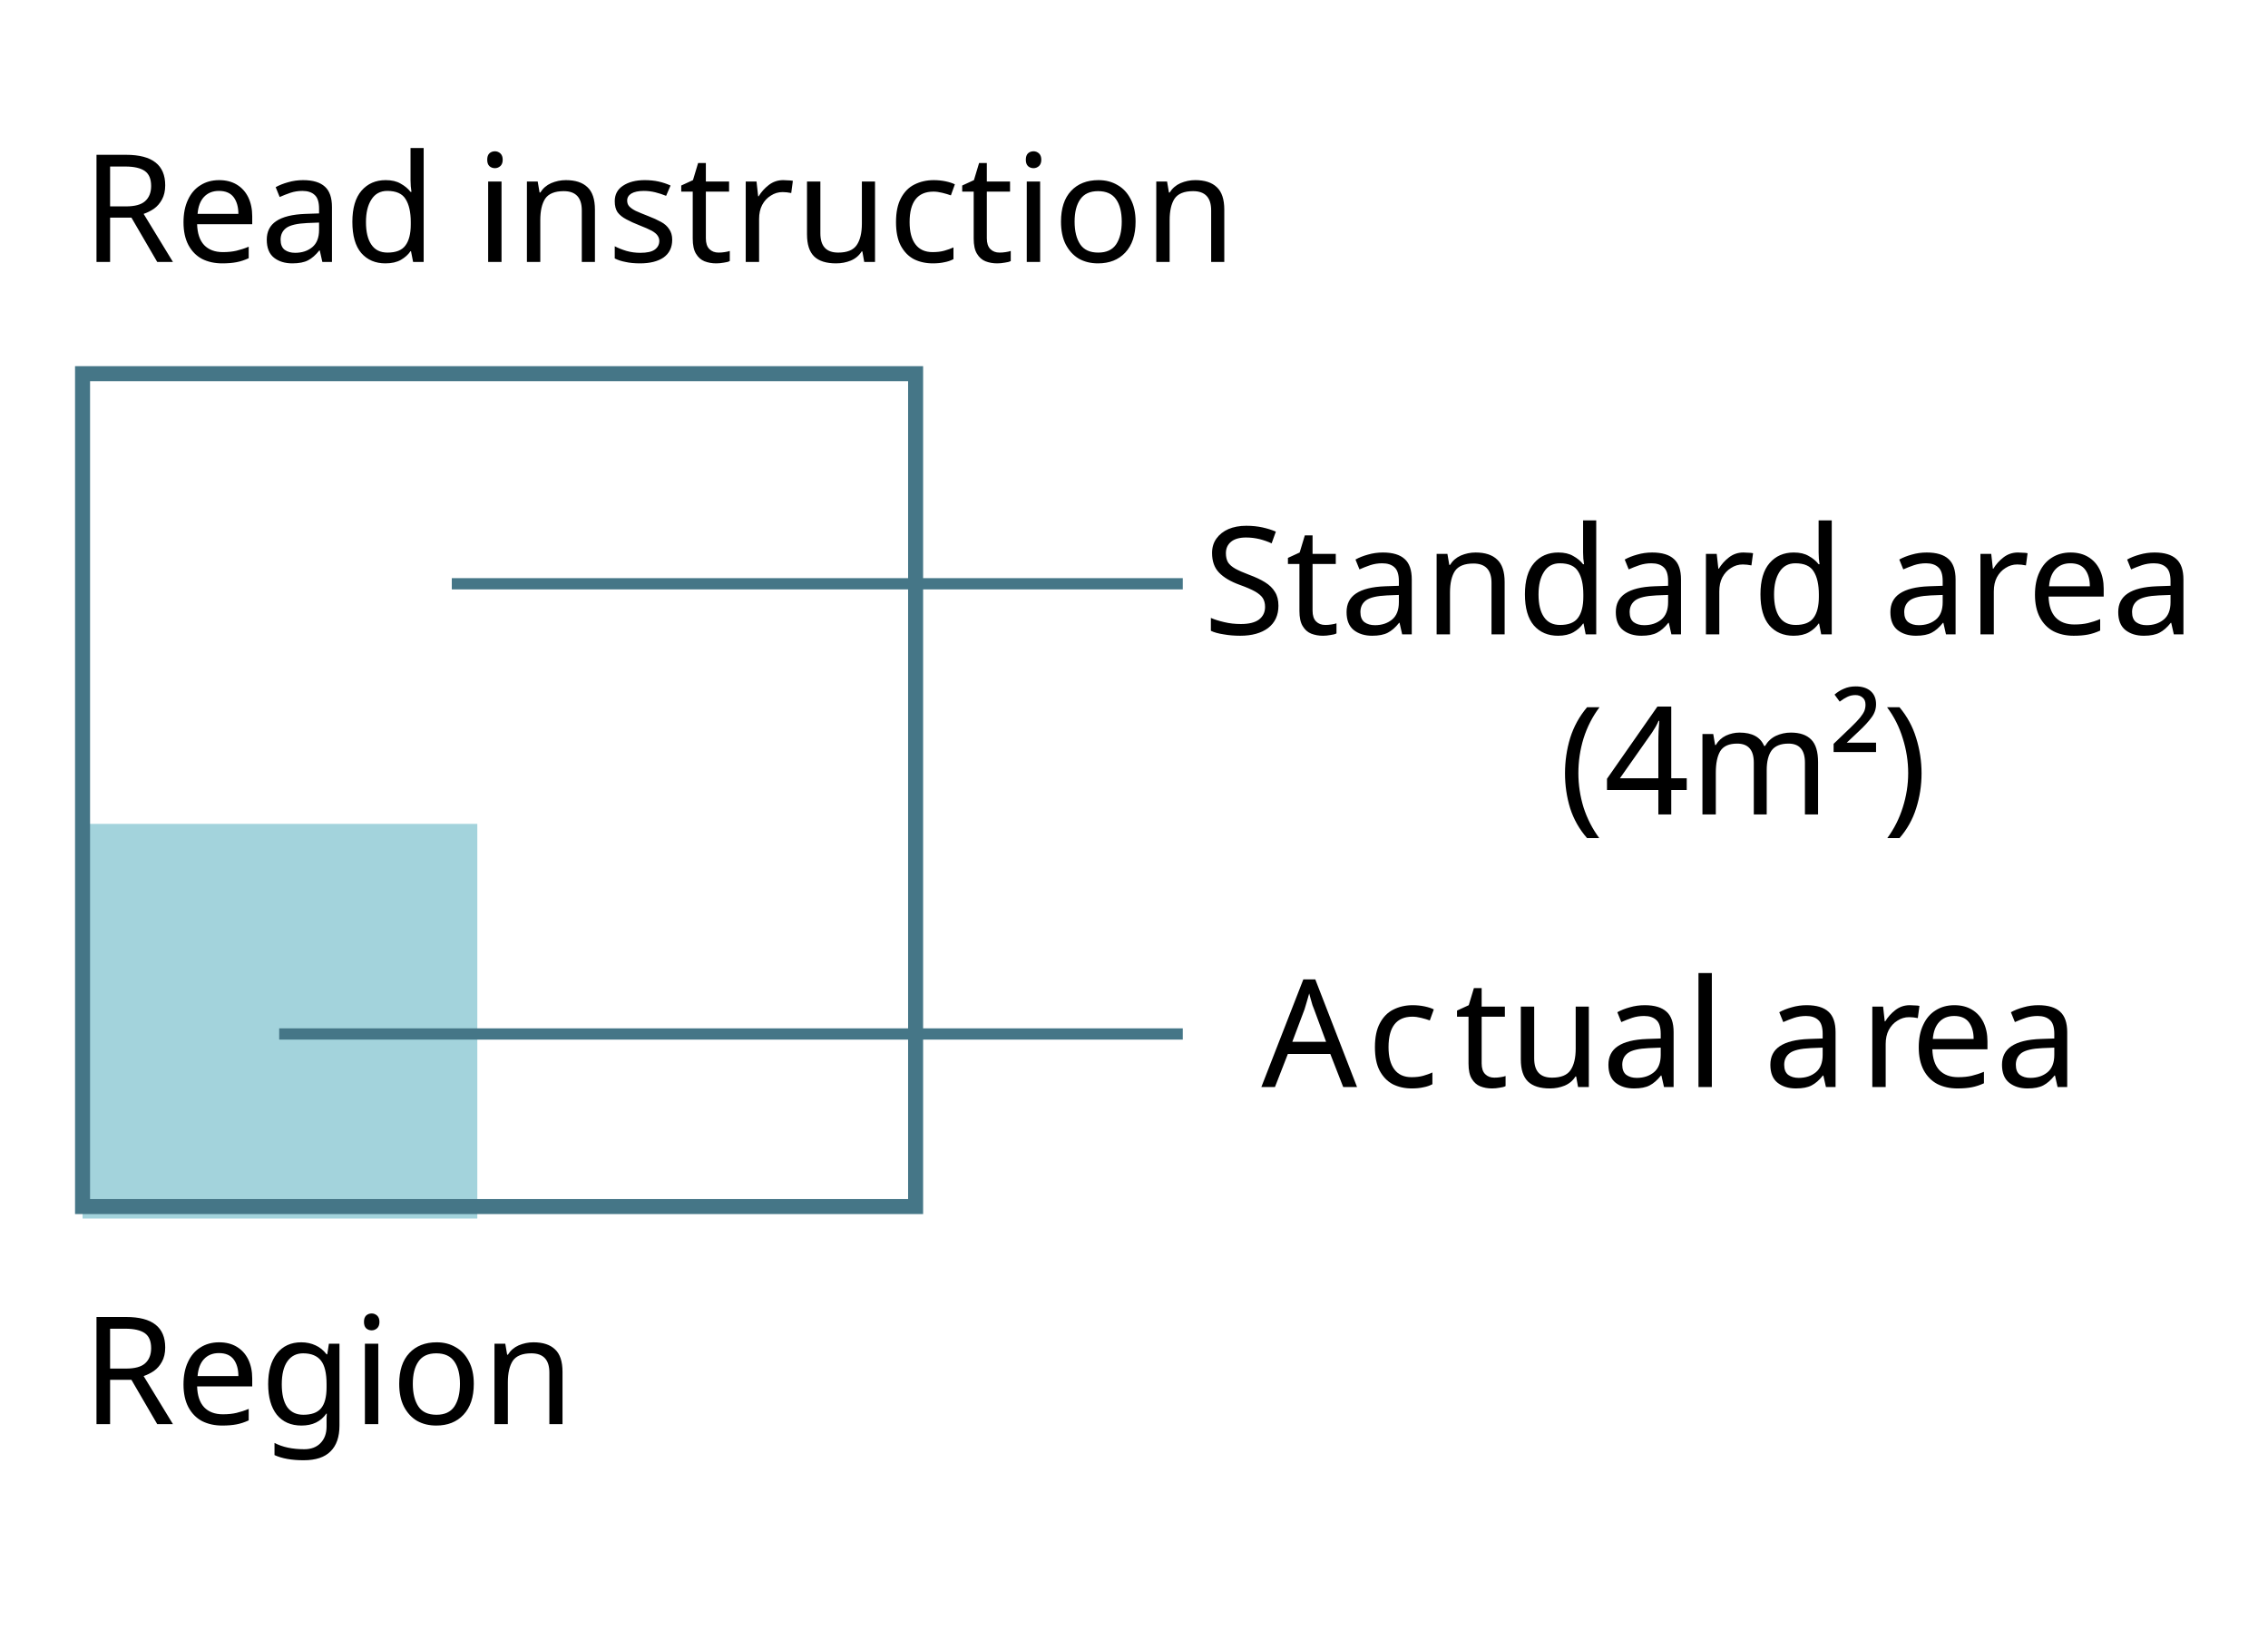
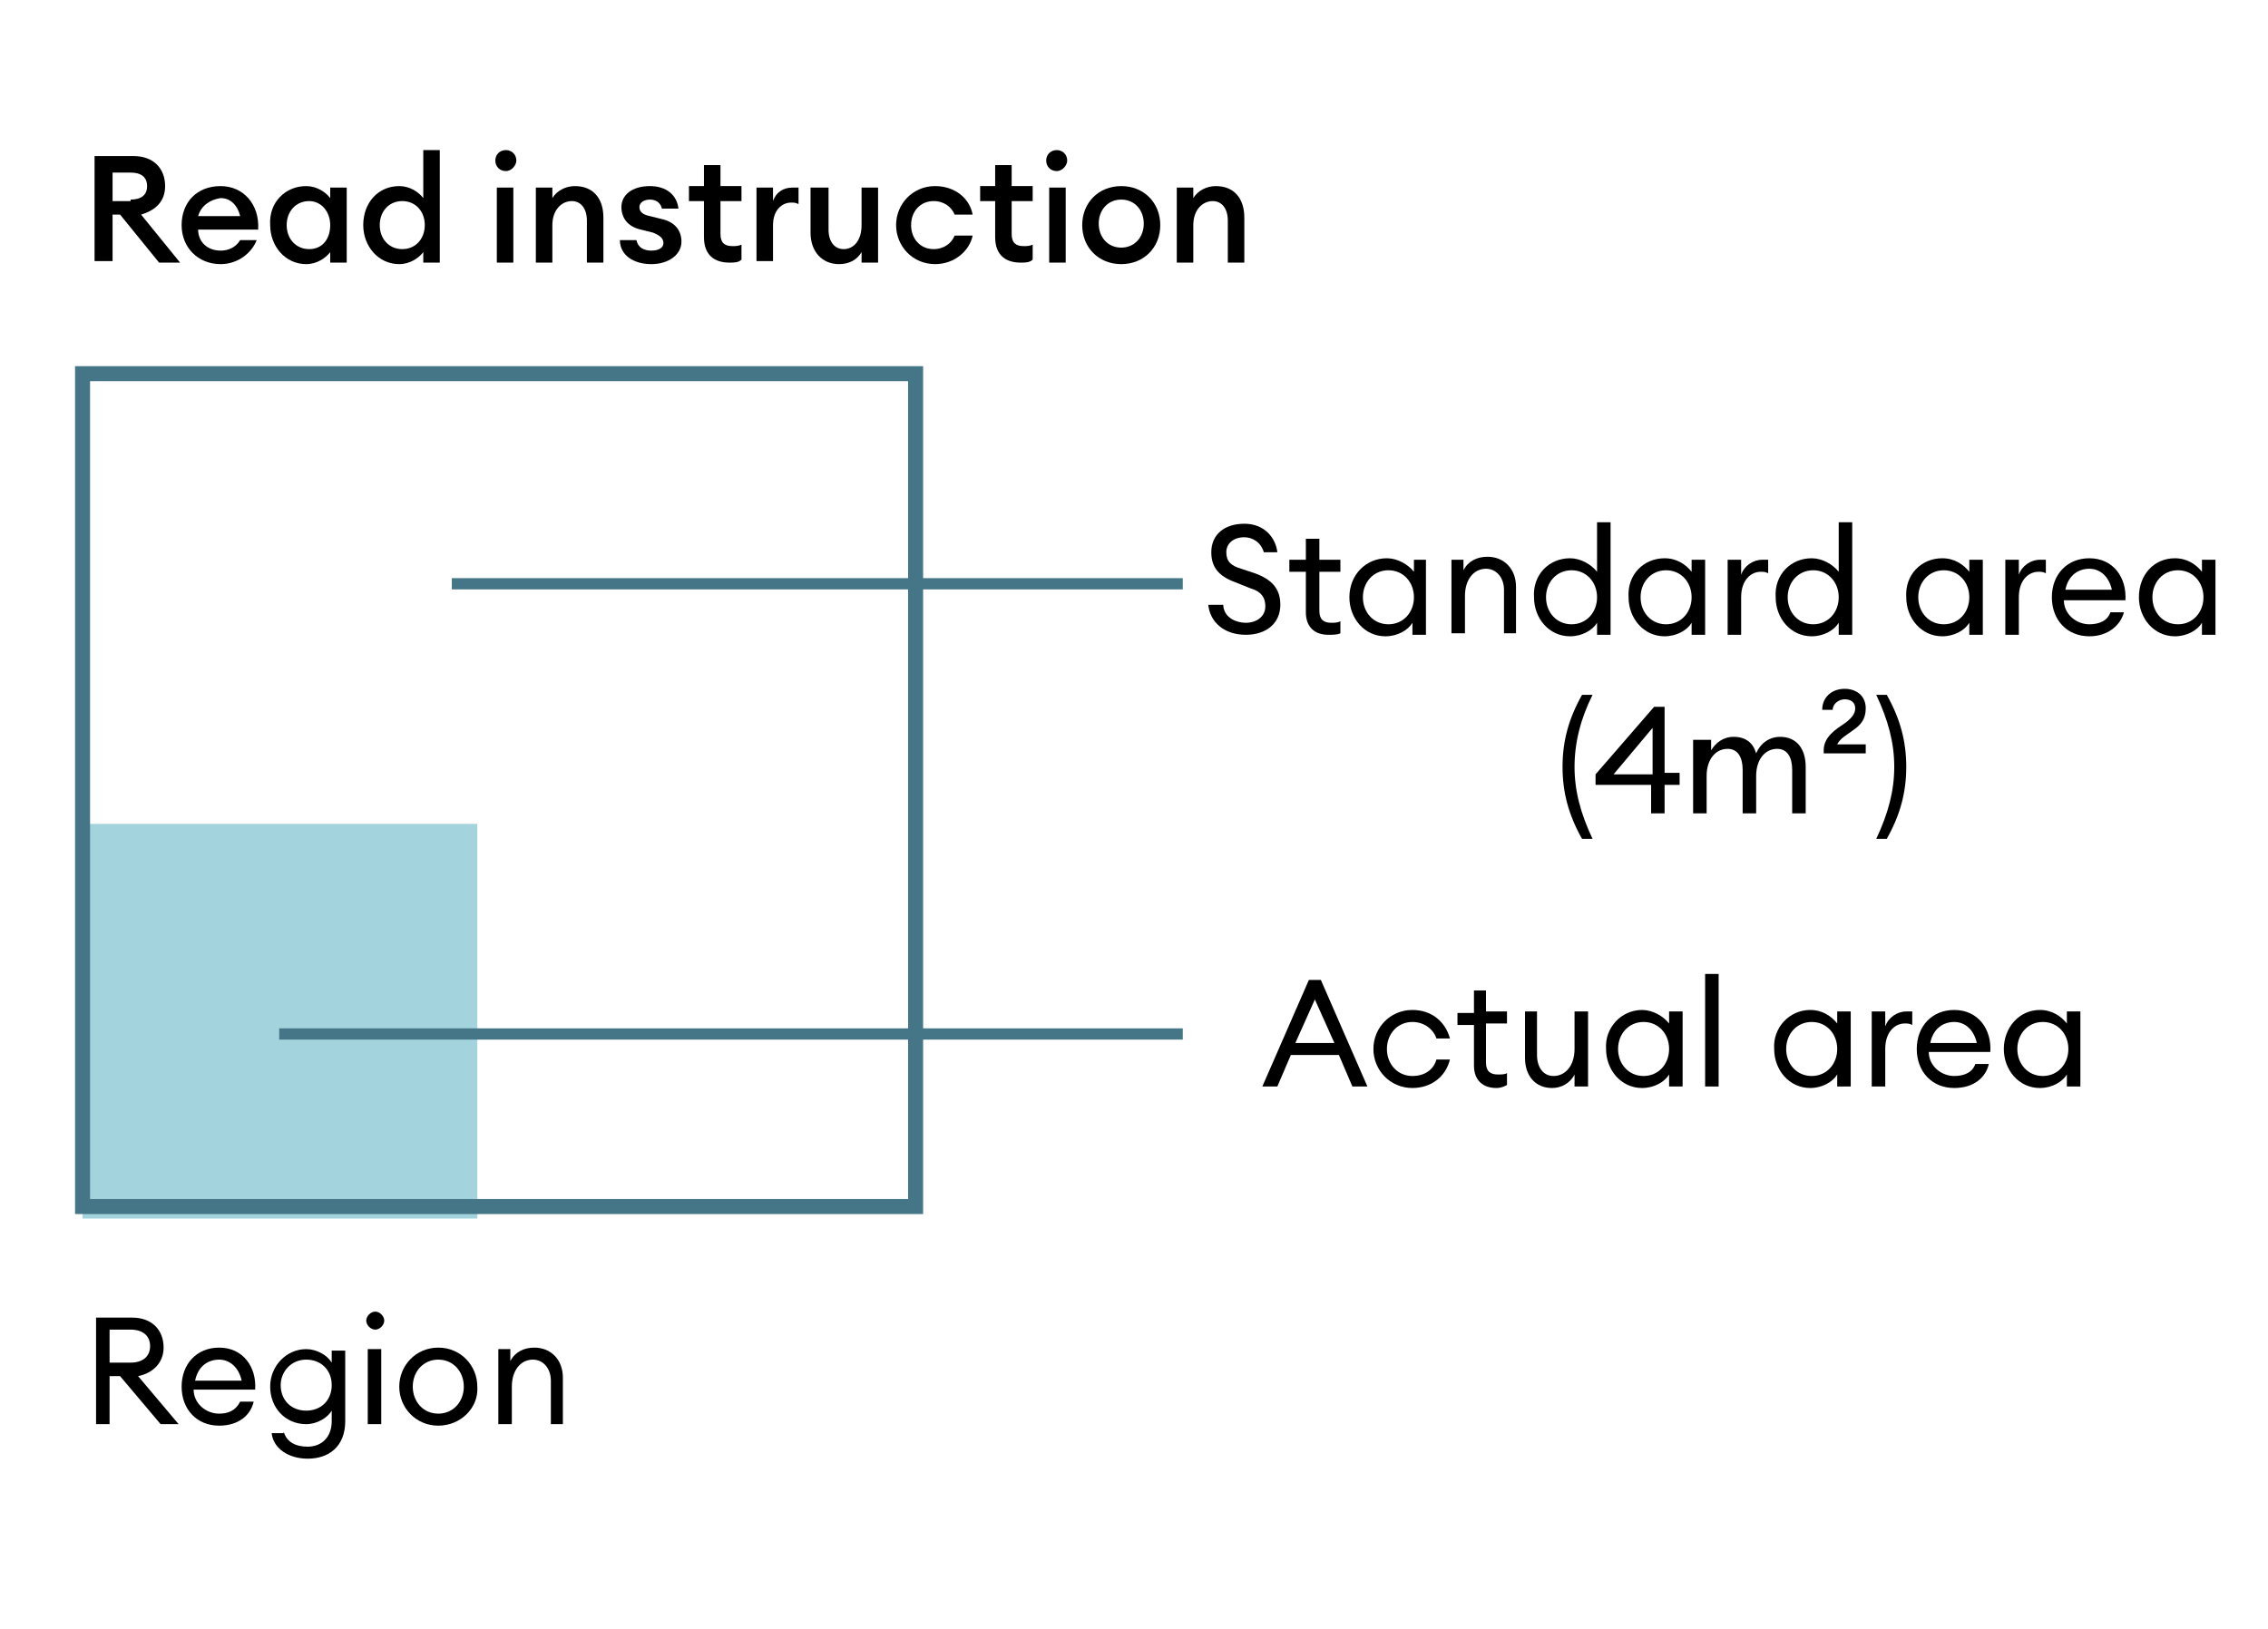
<svg xmlns="http://www.w3.org/2000/svg" version="1.1" id="Layer_1" x="0px" y="0px" viewBox="0 0 151.1 108.5" style="enable-background:new 0 0 151.1 108.5;" xml:space="preserve">
  <style type="text/css">
	.st0{fill:#A3D3DC;}
	.st1{fill:none;stroke:#457687;stroke-miterlimit:10;}
- 	.st2{font-family:'EuclidCircularA-Regular';}
- 	.st3{font-size:10px;}
- 	.st4{fill:none;stroke:#457687;stroke-width:0.75;stroke-miterlimit:10;}
- 	.st5{font-family:'EuclidCircularA-Medium';}
+ 	.st2{enable-background:new    ;}
+ 	.st3{fill:none;stroke:#457687;stroke-width:0.75;stroke-miterlimit:10;}
</style>
  <rect x="5.5" y="54.9" class="st0" width="26.3" height="26.3" />
  <rect x="5.5" y="24.9" class="st1" width="55.5" height="55.5" />
-   <g id="Guangxi-2">
-     <text transform="matrix(1 0 0 1 84.0347 72.4354)" class="st2 st3">A</text>
-     <text transform="matrix(1 0 0 1 91.0547 72.4354)" class="st2 st3">c</text>
-     <text transform="matrix(1 0 0 1 96.9147 72.4354)" class="st2 st3">tual a</text>
-     <text transform="matrix(1 0 0 1 123.8947 72.4354)" class="st2 st3">r</text>
-     <text transform="matrix(1 0 0 1 127.2847 72.4354)" class="st2 st3">ea</text>
+   <g class="st2">
+     <path d="M87.2,65.3H88l3.1,7.1h-1l-0.9-2.1H86l-0.9,2.1h-1L87.2,65.3z M88.9,69.5l-1.3-2.9l-1.3,2.9H88.9z" />
  </g>
-   <text transform="matrix(1 0 0 1 5.4599 94.8993)" class="st2 st3">Region</text>
-   <line class="st4" x1="30.1" y1="38.9" x2="78.8" y2="38.9" />
-   <line class="st4" x1="18.6" y1="68.9" x2="78.8" y2="68.9" />
-   <text transform="matrix(1 0 0 1 80.1572 42.2697)" class="st2 st3">Standard area</text>
-   <text transform="matrix(1 0 0 1 101.2572 54.2697)" class="st2 st3"> (4m²)</text>
-   <g>
-     <text transform="matrix(1 0 0 1 5.46 17.4561)" class="st5 st3">Read instruction</text>
+   <g class="st2">
+     <path d="M94.1,72.5c-1.5,0-2.6-1.2-2.6-2.6c0-1.4,1.1-2.6,2.6-2.6c1.3,0,2.2,0.8,2.5,1.9h-0.9c-0.2-0.6-0.8-1.1-1.6-1.1   c-1,0-1.7,0.8-1.7,1.8c0,1,0.7,1.8,1.7,1.8c0.8,0,1.4-0.4,1.6-1.1h0.9C96.3,71.8,95.3,72.5,94.1,72.5z" />
  </g>
+   <g class="st2">
+     <path d="M99.7,72.5c-0.9,0-1.5-0.5-1.5-1.5v-2.7h-1.1v-0.8h1.1V66H99v1.4h1.4v0.8H99v2.6c0,0.6,0.3,0.8,0.8,0.8   c0.2,0,0.5,0,0.6-0.1v0.8C100.2,72.4,100,72.5,99.7,72.5z" />
+     <path d="M101.5,67.4h0.9v2.9c0,0.8,0.4,1.4,1.1,1.4c0.8,0,1.4-0.7,1.4-1.8v-2.5h0.9v5h-0.9v-0.8c-0.3,0.6-0.9,0.9-1.5,0.9   c-1.1,0-1.8-0.8-1.8-2V67.4z" />
+     <path d="M109.4,67.3c0.7,0,1.4,0.4,1.8,0.9v-0.8h0.9v5h-0.9v-0.8c-0.3,0.5-1,0.9-1.8,0.9c-1.4,0-2.4-1.2-2.4-2.6   C106.9,68.5,108,67.3,109.4,67.3z M109.5,68.1c-1,0-1.7,0.8-1.7,1.8c0,1,0.7,1.8,1.7,1.8c1,0,1.7-0.8,1.7-1.8   C111.2,68.9,110.5,68.1,109.5,68.1z" />
+     <path d="M113.6,64.9h0.9v7.5h-0.9V64.9z" />
+     <path d="M120.6,67.3c0.8,0,1.4,0.4,1.8,0.9v-0.8h0.9v5h-0.9v-0.8c-0.3,0.5-1,0.9-1.8,0.9c-1.4,0-2.4-1.2-2.4-2.6   C118.1,68.5,119.2,67.3,120.6,67.3z M120.7,68.1c-1,0-1.7,0.8-1.7,1.8c0,1,0.7,1.8,1.7,1.8s1.7-0.8,1.7-1.8   C122.4,68.9,121.7,68.1,120.7,68.1z" />
+   </g>
+   <g class="st2">
+     <path d="M124.7,67.4h0.9v1c0.2-0.6,0.8-1,1.4-1c0.1,0,0.2,0,0.4,0v0.9c-0.2-0.1-0.3-0.1-0.5-0.1c-0.6,0-1.3,0.5-1.3,1.7v2.5h-0.9   V67.4z" />
+   </g>
+   <g class="st2">
+     <path d="M130.2,72.5c-1.5,0-2.5-1.1-2.5-2.6c0-1.5,1-2.6,2.5-2.6c1.6,0,2.5,1.3,2.4,2.8h-4.1c0,0.9,0.8,1.6,1.7,1.6   c0.6,0,1.2-0.2,1.4-0.8h0.9C132.3,71.8,131.5,72.5,130.2,72.5z M128.6,69.5h3.1c-0.2-0.9-0.8-1.4-1.5-1.4   C129.5,68.1,128.8,68.5,128.6,69.5z" />
+     <path d="M135.9,67.3c0.8,0,1.4,0.4,1.8,0.9v-0.8h0.9v5h-0.9v-0.8c-0.3,0.5-1,0.9-1.8,0.9c-1.4,0-2.4-1.2-2.4-2.6   C133.5,68.5,134.5,67.3,135.9,67.3z M136.1,68.1c-1,0-1.7,0.8-1.7,1.8c0,1,0.7,1.8,1.7,1.8c1,0,1.7-0.8,1.7-1.8   C137.8,68.9,137.1,68.1,136.1,68.1z" />
+   </g>
+   <g class="st2">
+     <path d="M6.4,87.8h2.4c1.3,0,2.1,0.8,2.1,2c0,1-0.7,1.7-1.7,1.9l2.7,3.2h-1.2L8,91.7H7.3v3.2H6.4V87.8z M8.7,90.8   c0.8,0,1.3-0.4,1.3-1.1c0-0.7-0.5-1.1-1.3-1.1H7.3v2.2H8.7z" />
+     <path d="M14.6,95c-1.5,0-2.5-1.1-2.5-2.6c0-1.5,1-2.6,2.5-2.6c1.6,0,2.5,1.3,2.4,2.8h-4.1c0,0.9,0.8,1.6,1.7,1.6   c0.6,0,1.1-0.2,1.4-0.8h0.9C16.7,94.3,15.9,95,14.6,95z M13,92h3.1c-0.2-0.9-0.8-1.4-1.5-1.4C13.9,90.6,13.2,91,13,92z" />
+     <path d="M18.9,95.4c0.2,0.7,0.8,1,1.6,1c0.9,0,1.6-0.6,1.6-1.7V94c-0.3,0.5-1,0.9-1.7,0.9c-1.4,0-2.4-1.1-2.4-2.5   c0-1.4,1.1-2.5,2.4-2.5c0.7,0,1.4,0.4,1.7,0.9v-0.8h0.9v4.7c0,1.7-1.1,2.5-2.5,2.5c-1.3,0-2.3-0.7-2.4-1.7H18.9z M20.4,90.6   c-1,0-1.7,0.8-1.7,1.7c0,1,0.7,1.7,1.7,1.7s1.7-0.7,1.7-1.7C22.1,91.3,21.4,90.6,20.4,90.6z" />
+     <path d="M25,88.6c-0.3,0-0.6-0.3-0.6-0.6c0-0.3,0.3-0.6,0.6-0.6s0.6,0.3,0.6,0.6C25.6,88.3,25.3,88.6,25,88.6z M24.5,89.9h0.9v5   h-0.9V89.9z" />
+     <path d="M29.2,95c-1.5,0-2.6-1.2-2.6-2.6c0-1.4,1.1-2.6,2.6-2.6c1.5,0,2.6,1.2,2.6,2.6C31.9,93.8,30.7,95,29.2,95z M29.2,94.2   c1,0,1.7-0.8,1.7-1.8c0-1-0.7-1.8-1.7-1.8s-1.7,0.8-1.7,1.8C27.5,93.4,28.2,94.2,29.2,94.2z" />
+     <path d="M33.1,89.9h0.9v0.8c0.3-0.6,0.9-0.9,1.6-0.9c1.1,0,1.9,0.8,1.9,2v3.1h-0.8V92c0-0.8-0.5-1.4-1.2-1.4   c-0.8,0-1.4,0.7-1.4,1.8v2.5h-0.9V89.9z" />
+   </g>
+   <line class="st3" x1="30.1" y1="38.9" x2="78.8" y2="38.9" />
+   <line class="st3" x1="18.6" y1="68.9" x2="78.8" y2="68.9" />
+   <g class="st2">
+     <path d="M81.5,40.4c0.1,0.8,0.9,1.1,1.5,1.1c0.7,0,1.3-0.4,1.3-1.1c0-0.6-0.3-1-1-1.2l-1-0.4c-1.1-0.4-1.6-1-1.6-2   c0-1.2,0.9-1.9,2.2-1.9c1.4,0,2.1,1,2.2,1.9h-0.9c-0.2-0.7-0.8-1-1.3-1c-0.7,0-1.2,0.4-1.2,1c0,0.6,0.3,0.9,1,1.1l0.9,0.3   c1.1,0.4,1.7,1,1.7,2.1c0,1.2-0.9,2-2.3,2c-1.5,0-2.4-0.9-2.5-2H81.5z" />
+     <path d="M88.5,42.3c-0.9,0-1.5-0.5-1.5-1.5v-2.7h-1.1v-0.8H87v-1.4h0.9v1.4h1.4v0.8h-1.4v2.6c0,0.6,0.3,0.8,0.8,0.8   c0.2,0,0.4,0,0.6-0.1v0.8C89.1,42.3,88.8,42.3,88.5,42.3z" />
+     <path d="M92.4,37.2c0.7,0,1.4,0.4,1.8,0.9v-0.8H95v5h-0.9v-0.8c-0.3,0.5-1,0.9-1.8,0.9c-1.4,0-2.4-1.2-2.4-2.6   C89.9,38.3,91,37.2,92.4,37.2z M92.5,38c-1,0-1.7,0.8-1.7,1.8c0,1,0.7,1.8,1.7,1.8s1.7-0.8,1.7-1.8C94.2,38.8,93.5,38,92.5,38z" />
+     <path d="M96.6,37.3h0.9V38c0.3-0.6,0.9-0.9,1.6-0.9c1.1,0,1.9,0.8,1.9,2v3.1h-0.8v-2.9c0-0.8-0.5-1.4-1.2-1.4   c-0.8,0-1.4,0.7-1.4,1.8v2.5h-0.9V37.3z" />
+     <path d="M104.6,37.2c0.7,0,1.4,0.4,1.8,0.9v-3.3h0.9v7.5h-0.9v-0.8c-0.3,0.5-1,0.9-1.8,0.9c-1.4,0-2.4-1.2-2.4-2.6   C102.1,38.3,103.2,37.2,104.6,37.2z M104.7,38c-1,0-1.7,0.8-1.7,1.8c0,1,0.7,1.8,1.7,1.8s1.7-0.8,1.7-1.8   C106.4,38.8,105.7,38,104.7,38z" />
+     <path d="M110.9,37.2c0.8,0,1.4,0.4,1.8,0.9v-0.8h0.9v5h-0.9v-0.8c-0.3,0.5-1,0.9-1.8,0.9c-1.4,0-2.4-1.2-2.4-2.6   C108.4,38.3,109.5,37.2,110.9,37.2z M111,38c-1,0-1.7,0.8-1.7,1.8c0,1,0.7,1.8,1.7,1.8c1,0,1.7-0.8,1.7-1.8   C112.7,38.8,112,38,111,38z" />
+     <path d="M115.1,37.3h0.9v1c0.2-0.6,0.8-1,1.4-1c0.1,0,0.2,0,0.4,0v0.9c-0.2-0.1-0.3-0.1-0.5-0.1c-0.6,0-1.3,0.5-1.3,1.7v2.5h-0.9   V37.3z" />
+     <path d="M120.7,37.2c0.7,0,1.4,0.4,1.8,0.9v-3.3h0.9v7.5h-0.9v-0.8c-0.3,0.5-1,0.9-1.8,0.9c-1.4,0-2.4-1.2-2.4-2.6   C118.2,38.3,119.3,37.2,120.7,37.2z M120.8,38c-1,0-1.7,0.8-1.7,1.8c0,1,0.7,1.8,1.7,1.8s1.7-0.8,1.7-1.8   C122.5,38.8,121.8,38,120.8,38z" />
+     <path d="M129.4,37.2c0.8,0,1.4,0.4,1.8,0.9v-0.8h0.9v5h-0.9v-0.8c-0.3,0.5-1,0.9-1.8,0.9c-1.4,0-2.4-1.2-2.4-2.6   C126.9,38.3,128,37.2,129.4,37.2z M129.5,38c-1,0-1.7,0.8-1.7,1.8c0,1,0.7,1.8,1.7,1.8c1,0,1.7-0.8,1.7-1.8   C131.2,38.8,130.5,38,129.5,38z" />
+     <path d="M133.6,37.3h0.9v1c0.2-0.6,0.8-1,1.4-1c0.1,0,0.2,0,0.4,0v0.9c-0.2-0.1-0.3-0.1-0.5-0.1c-0.6,0-1.3,0.5-1.3,1.7v2.5h-0.9   V37.3z" />
+     <path d="M139.2,42.4c-1.5,0-2.5-1.1-2.5-2.6c0-1.5,1-2.6,2.5-2.6c1.6,0,2.5,1.3,2.4,2.8h-4.1c0,0.9,0.8,1.6,1.7,1.6   c0.6,0,1.2-0.2,1.4-0.8h0.9C141.3,41.6,140.5,42.4,139.2,42.4z M137.6,39.3h3.1c-0.2-0.9-0.8-1.4-1.5-1.4   C138.5,37.9,137.8,38.3,137.6,39.3z" />
+     <path d="M144.9,37.2c0.8,0,1.4,0.4,1.8,0.9v-0.8h0.9v5h-0.9v-0.8c-0.3,0.5-1,0.9-1.8,0.9c-1.4,0-2.4-1.2-2.4-2.6   C142.5,38.3,143.5,37.2,144.9,37.2z M145.1,38c-1,0-1.7,0.8-1.7,1.8c0,1,0.7,1.8,1.7,1.8c1,0,1.7-0.8,1.7-1.8   C146.8,38.8,146.1,38,145.1,38z" />
+   </g>
+   <g class="st2">
+     <path d="M105.4,55.9c-0.9-1.6-1.3-3.1-1.3-4.8s0.4-3.2,1.3-4.8h0.7c-0.8,1.6-1.2,3.2-1.2,4.8s0.4,3.1,1.2,4.8H105.4z" />
+     <path d="M110.1,52.3h-3.8v-0.7l3.9-4.5h0.7v4.4h1v0.8h-1v1.9h-0.9V52.3z M110.1,48.5l-2.6,3.1h2.6V48.5z" />
+     <path d="M113.1,49.3h0.9V50c0.3-0.5,0.8-0.9,1.5-0.9c0.8,0,1.3,0.4,1.5,1.1c0.3-0.7,0.9-1.1,1.6-1.1c1.1,0,1.7,0.8,1.7,2v3.1h-0.9   v-2.9c0-0.8-0.3-1.4-1-1.4c-0.8,0-1.4,0.7-1.4,1.8v2.5h-0.9v-2.9c0-0.8-0.3-1.4-1-1.4c-0.8,0-1.4,0.7-1.4,1.8v2.5h-0.9V49.3z" />
+     <path d="M124.4,50.2h-2.9v-0.2c0-0.9,0.8-1.4,1.4-1.8c0.4-0.3,0.7-0.6,0.7-1c0-0.4-0.3-0.6-0.7-0.6c-0.4,0-0.8,0.3-0.8,0.7h-0.7   c0-0.8,0.6-1.4,1.5-1.4c0.7,0,1.4,0.4,1.4,1.3c0,0.7-0.3,1.1-0.9,1.5c-0.4,0.3-0.8,0.5-1,0.9h1.9V50.2z" />
+     <path d="M126.2,51.1c0-1.6-0.4-3.1-1.2-4.8h0.7c0.9,1.6,1.3,3.1,1.3,4.8s-0.4,3.2-1.3,4.8H125C125.8,54.2,126.2,52.7,126.2,51.1z" />
+   </g>
+   <path d="M6.3,10.4h2.6c1.3,0,2.1,0.8,2.1,2c0,1-0.6,1.6-1.6,1.9l2.6,3.2h-1.4L8,14.3H7.5v3.1H6.3V10.4z M8.7,13.3  c0.7,0,1.1-0.3,1.1-0.9s-0.4-0.9-1.1-0.9H7.5v1.9H8.7z" />
+   <path d="M14.7,17.6c-1.5,0-2.6-1.1-2.6-2.6c0-1.5,1-2.6,2.6-2.6c1.5,0,2.6,1.2,2.5,2.9h-4c0,0.8,0.6,1.4,1.5,1.4  c0.5,0,1-0.2,1.3-0.7h1.1C16.8,16.8,15.9,17.6,14.7,17.6z M13.2,14.4H16c-0.2-0.8-0.7-1.2-1.3-1.2C14,13.3,13.4,13.7,13.2,14.4z" />
+   <path d="M20.4,12.4c0.7,0,1.3,0.4,1.6,0.8v-0.7h1.1v5H22v-0.7c-0.3,0.4-0.9,0.8-1.6,0.8c-1.4,0-2.4-1.2-2.4-2.6  C17.9,13.5,19,12.4,20.4,12.4z M20.6,13.4c-0.9,0-1.5,0.7-1.5,1.6s0.6,1.6,1.5,1.6S22,15.9,22,15S21.4,13.4,20.6,13.4z" />
+   <path d="M26.6,12.4c0.7,0,1.3,0.4,1.6,0.8V10h1.1v7.5h-1.1v-0.7c-0.3,0.4-0.9,0.8-1.6,0.8c-1.4,0-2.4-1.2-2.4-2.6  C24.2,13.5,25.2,12.4,26.6,12.4z M26.8,13.4c-0.9,0-1.5,0.7-1.5,1.6s0.6,1.6,1.5,1.6s1.5-0.7,1.5-1.6S27.7,13.4,26.8,13.4z" />
+   <path d="M33.7,11.4c-0.4,0-0.7-0.3-0.7-0.7c0-0.4,0.3-0.7,0.7-0.7c0.4,0,0.7,0.3,0.7,0.7C34.4,11,34.1,11.4,33.7,11.4z M33.1,12.5  h1.1v5h-1.1V12.5z" />
+   <path d="M35.7,12.5h1.1v0.7c0.3-0.5,0.9-0.8,1.5-0.8c1.2,0,1.9,0.8,1.9,2.1v3h-1.1v-2.8c0-0.8-0.4-1.3-1-1.3c-0.7,0-1.3,0.6-1.3,1.6  v2.5h-1.1V12.5z" />
+   <path d="M43.4,17.6c-1.2,0-2.1-0.6-2.1-1.6h1.1c0.1,0.5,0.5,0.7,1,0.7c0.5,0,0.8-0.2,0.8-0.5s-0.2-0.5-0.7-0.7l-0.8-0.2  c-0.9-0.2-1.3-0.8-1.3-1.5c0-0.8,0.7-1.4,1.9-1.4c1.1,0,1.8,0.6,1.9,1.5h-1.1c-0.1-0.4-0.4-0.6-0.8-0.6c-0.4,0-0.7,0.2-0.7,0.5  c0,0.3,0.2,0.5,0.7,0.6l0.8,0.2c0.9,0.2,1.3,0.8,1.3,1.5C45.4,17,44.5,17.6,43.4,17.6z" />
+   <path d="M48.6,17.5c-1,0-1.7-0.5-1.7-1.7v-2.4h-1v-1h1v-1.4h1.1v1.4h1.4v1h-1.4v2.2c0,0.6,0.3,0.8,0.8,0.8c0.2,0,0.4,0,0.6-0.1v1  C49.2,17.5,48.9,17.5,48.6,17.5z" />
+   <path d="M50.4,12.5h1.1v0.9c0.2-0.6,0.7-0.9,1.3-0.9c0.1,0,0.3,0,0.4,0v1.1c-0.2-0.1-0.3-0.1-0.5-0.1c-0.6,0-1.2,0.5-1.2,1.5v2.4  h-1.1V12.5z" />
+   <path d="M54.1,12.5h1.1v2.8c0,0.8,0.4,1.3,1,1.3c0.7,0,1.2-0.6,1.2-1.6v-2.5h1.1v5h-1.1v-0.7c-0.3,0.5-0.8,0.8-1.5,0.8  c-1.1,0-1.9-0.8-1.9-2.1V12.5z" />
+   <path d="M62.3,17.6c-1.5,0-2.6-1.2-2.6-2.6c0-1.4,1.1-2.6,2.6-2.6c1.3,0,2.3,0.8,2.5,1.9h-1.2c-0.2-0.5-0.7-0.9-1.4-0.9  c-0.9,0-1.5,0.7-1.5,1.6c0,0.9,0.6,1.6,1.5,1.6c0.7,0,1.2-0.4,1.4-0.9h1.2C64.6,16.7,63.6,17.6,62.3,17.6z" />
+   <path d="M68,17.5c-1,0-1.7-0.5-1.7-1.7v-2.4h-1v-1h1v-1.4h1.1v1.4h1.4v1h-1.4v2.2c0,0.6,0.3,0.8,0.8,0.8c0.2,0,0.4,0,0.6-0.1v1  C68.6,17.5,68.3,17.5,68,17.5z" />
+   <path d="M70.4,11.4c-0.4,0-0.7-0.3-0.7-0.7c0-0.4,0.3-0.7,0.7-0.7c0.4,0,0.7,0.3,0.7,0.7C71.1,11,70.8,11.4,70.4,11.4z M69.9,12.5  H71v5h-1.1V12.5z" />
+   <path d="M74.7,17.6c-1.5,0-2.6-1.1-2.6-2.6s1.1-2.6,2.6-2.6c1.5,0,2.6,1.1,2.6,2.6S76.2,17.6,74.7,17.6z M74.7,16.5  c0.9,0,1.5-0.7,1.5-1.6c0-0.9-0.6-1.6-1.5-1.6c-0.9,0-1.5,0.7-1.5,1.6C73.2,15.8,73.8,16.5,74.7,16.5z" />
+   <path d="M78.4,12.5h1.1v0.7c0.3-0.5,0.9-0.8,1.5-0.8c1.2,0,1.9,0.8,1.9,2.1v3h-1.1v-2.8c0-0.8-0.4-1.3-1-1.3c-0.7,0-1.3,0.6-1.3,1.6  v2.5h-1.1V12.5z" />
</svg>
